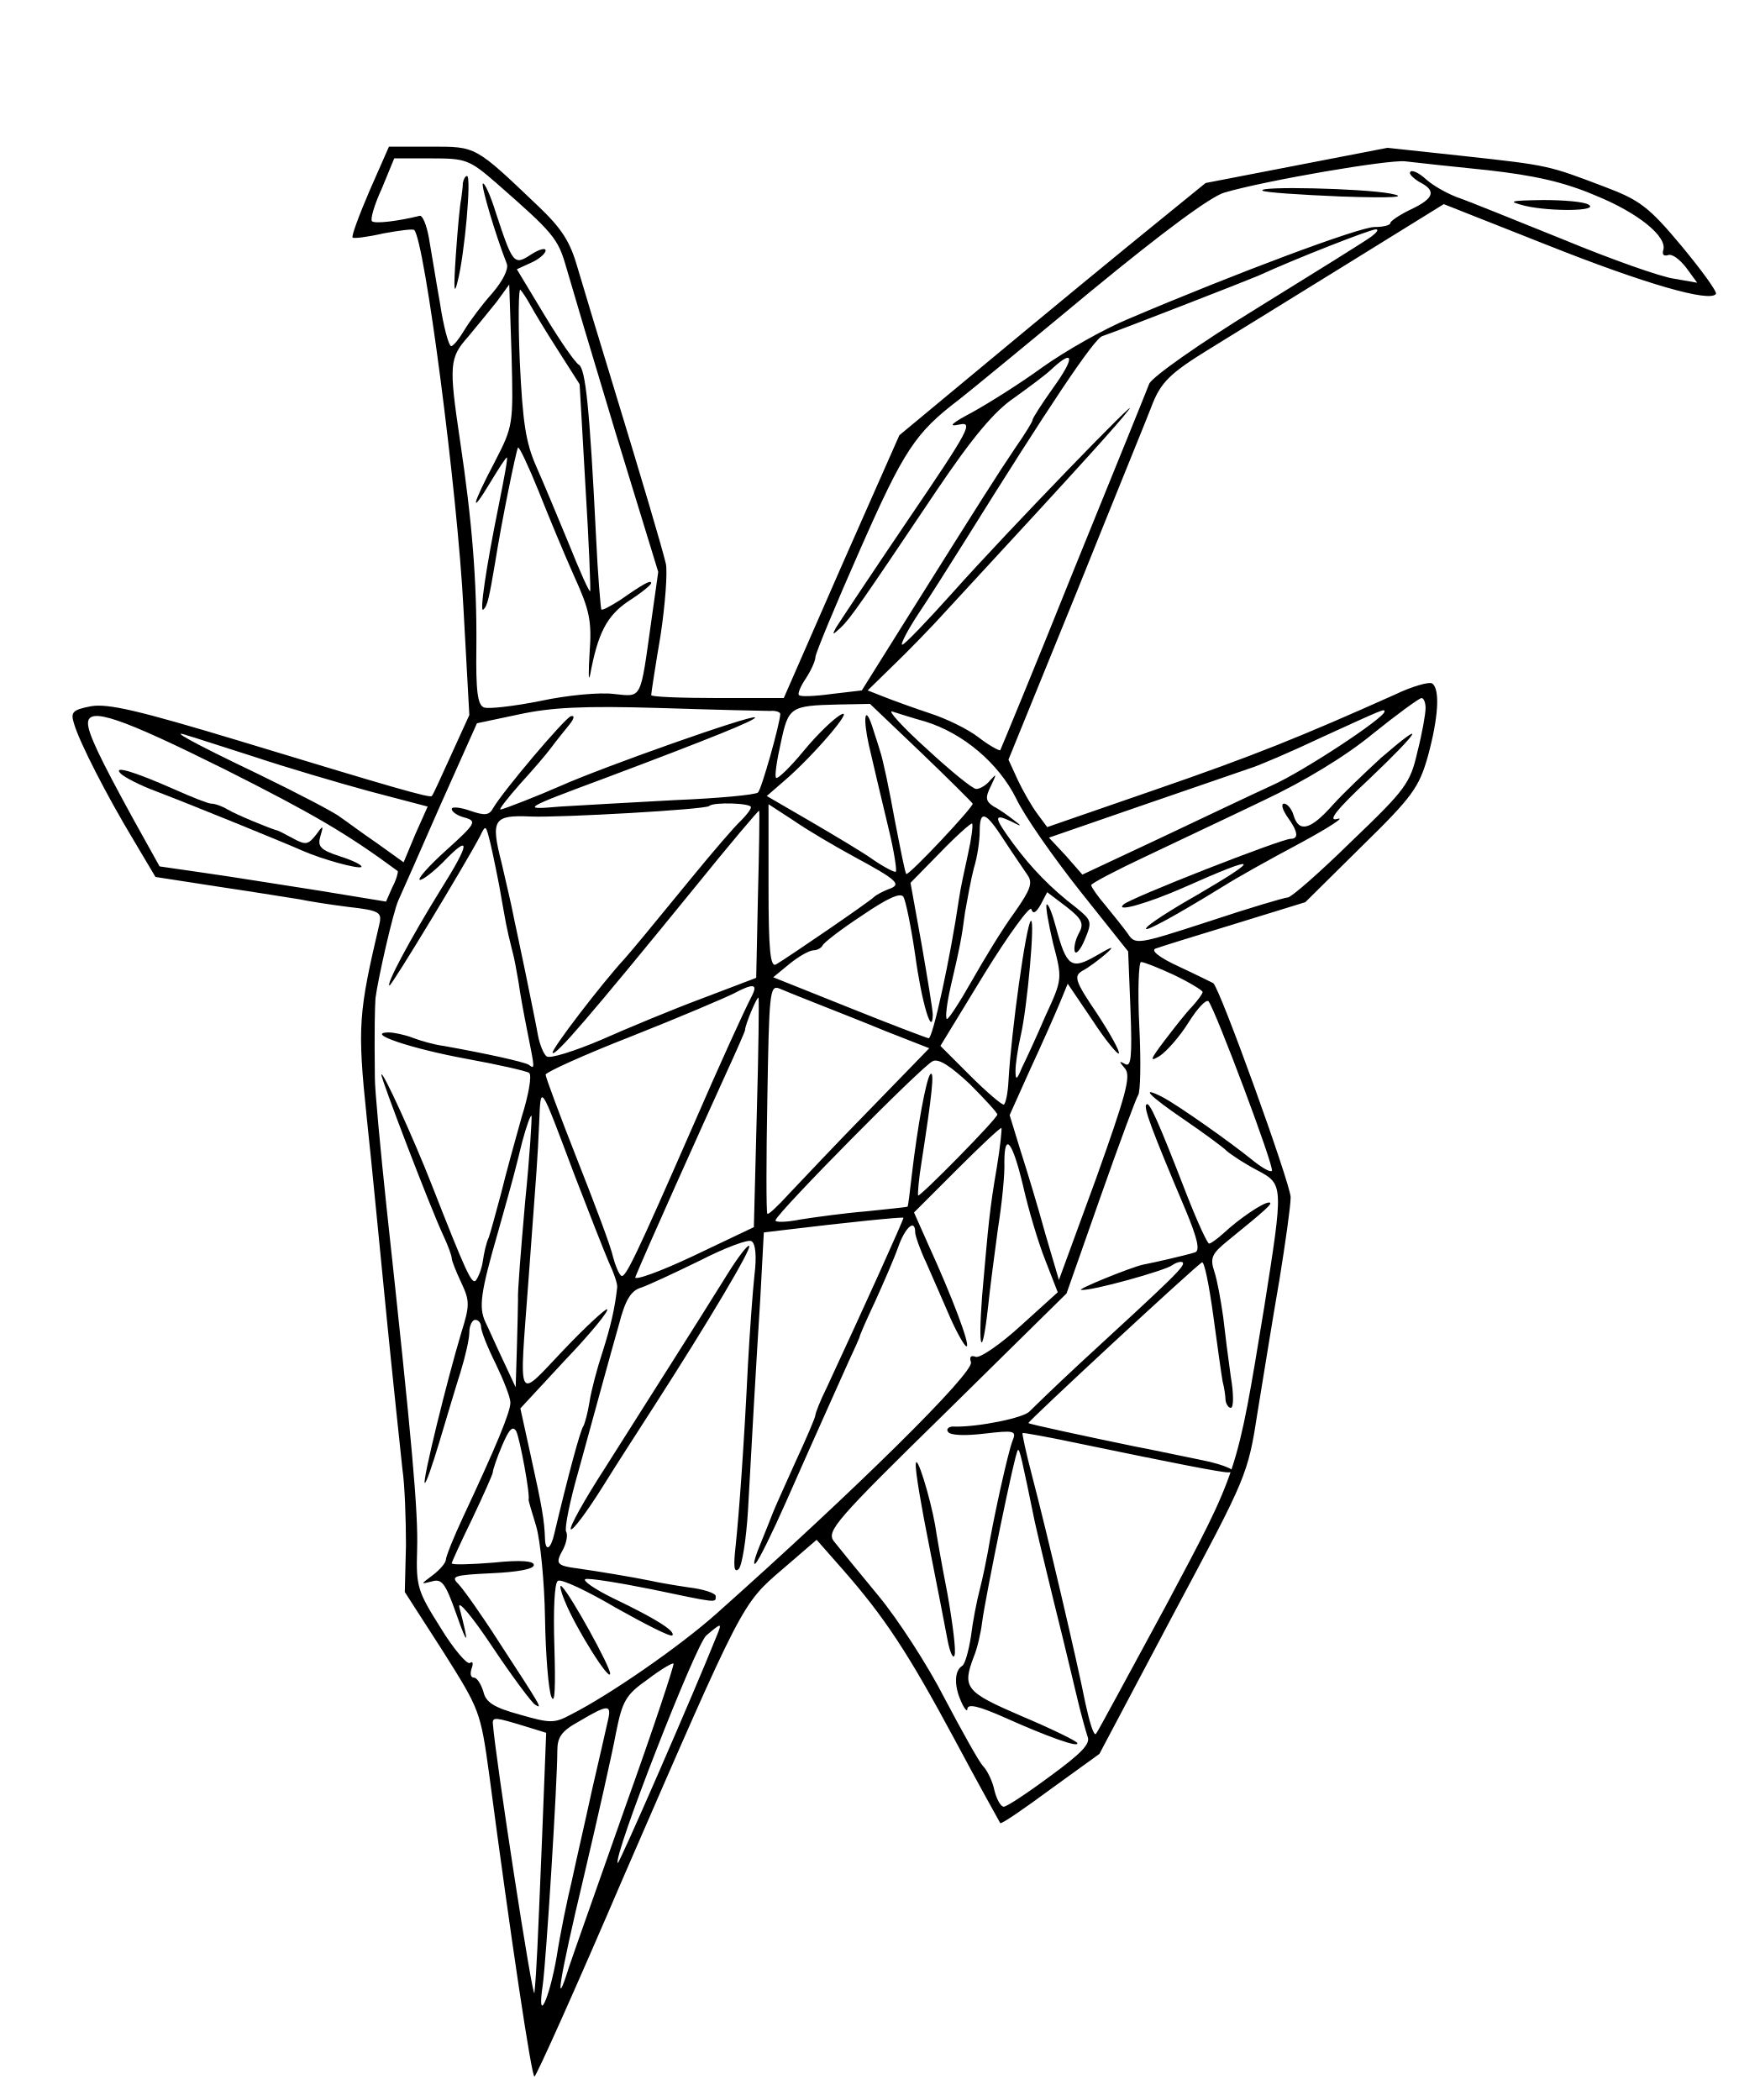
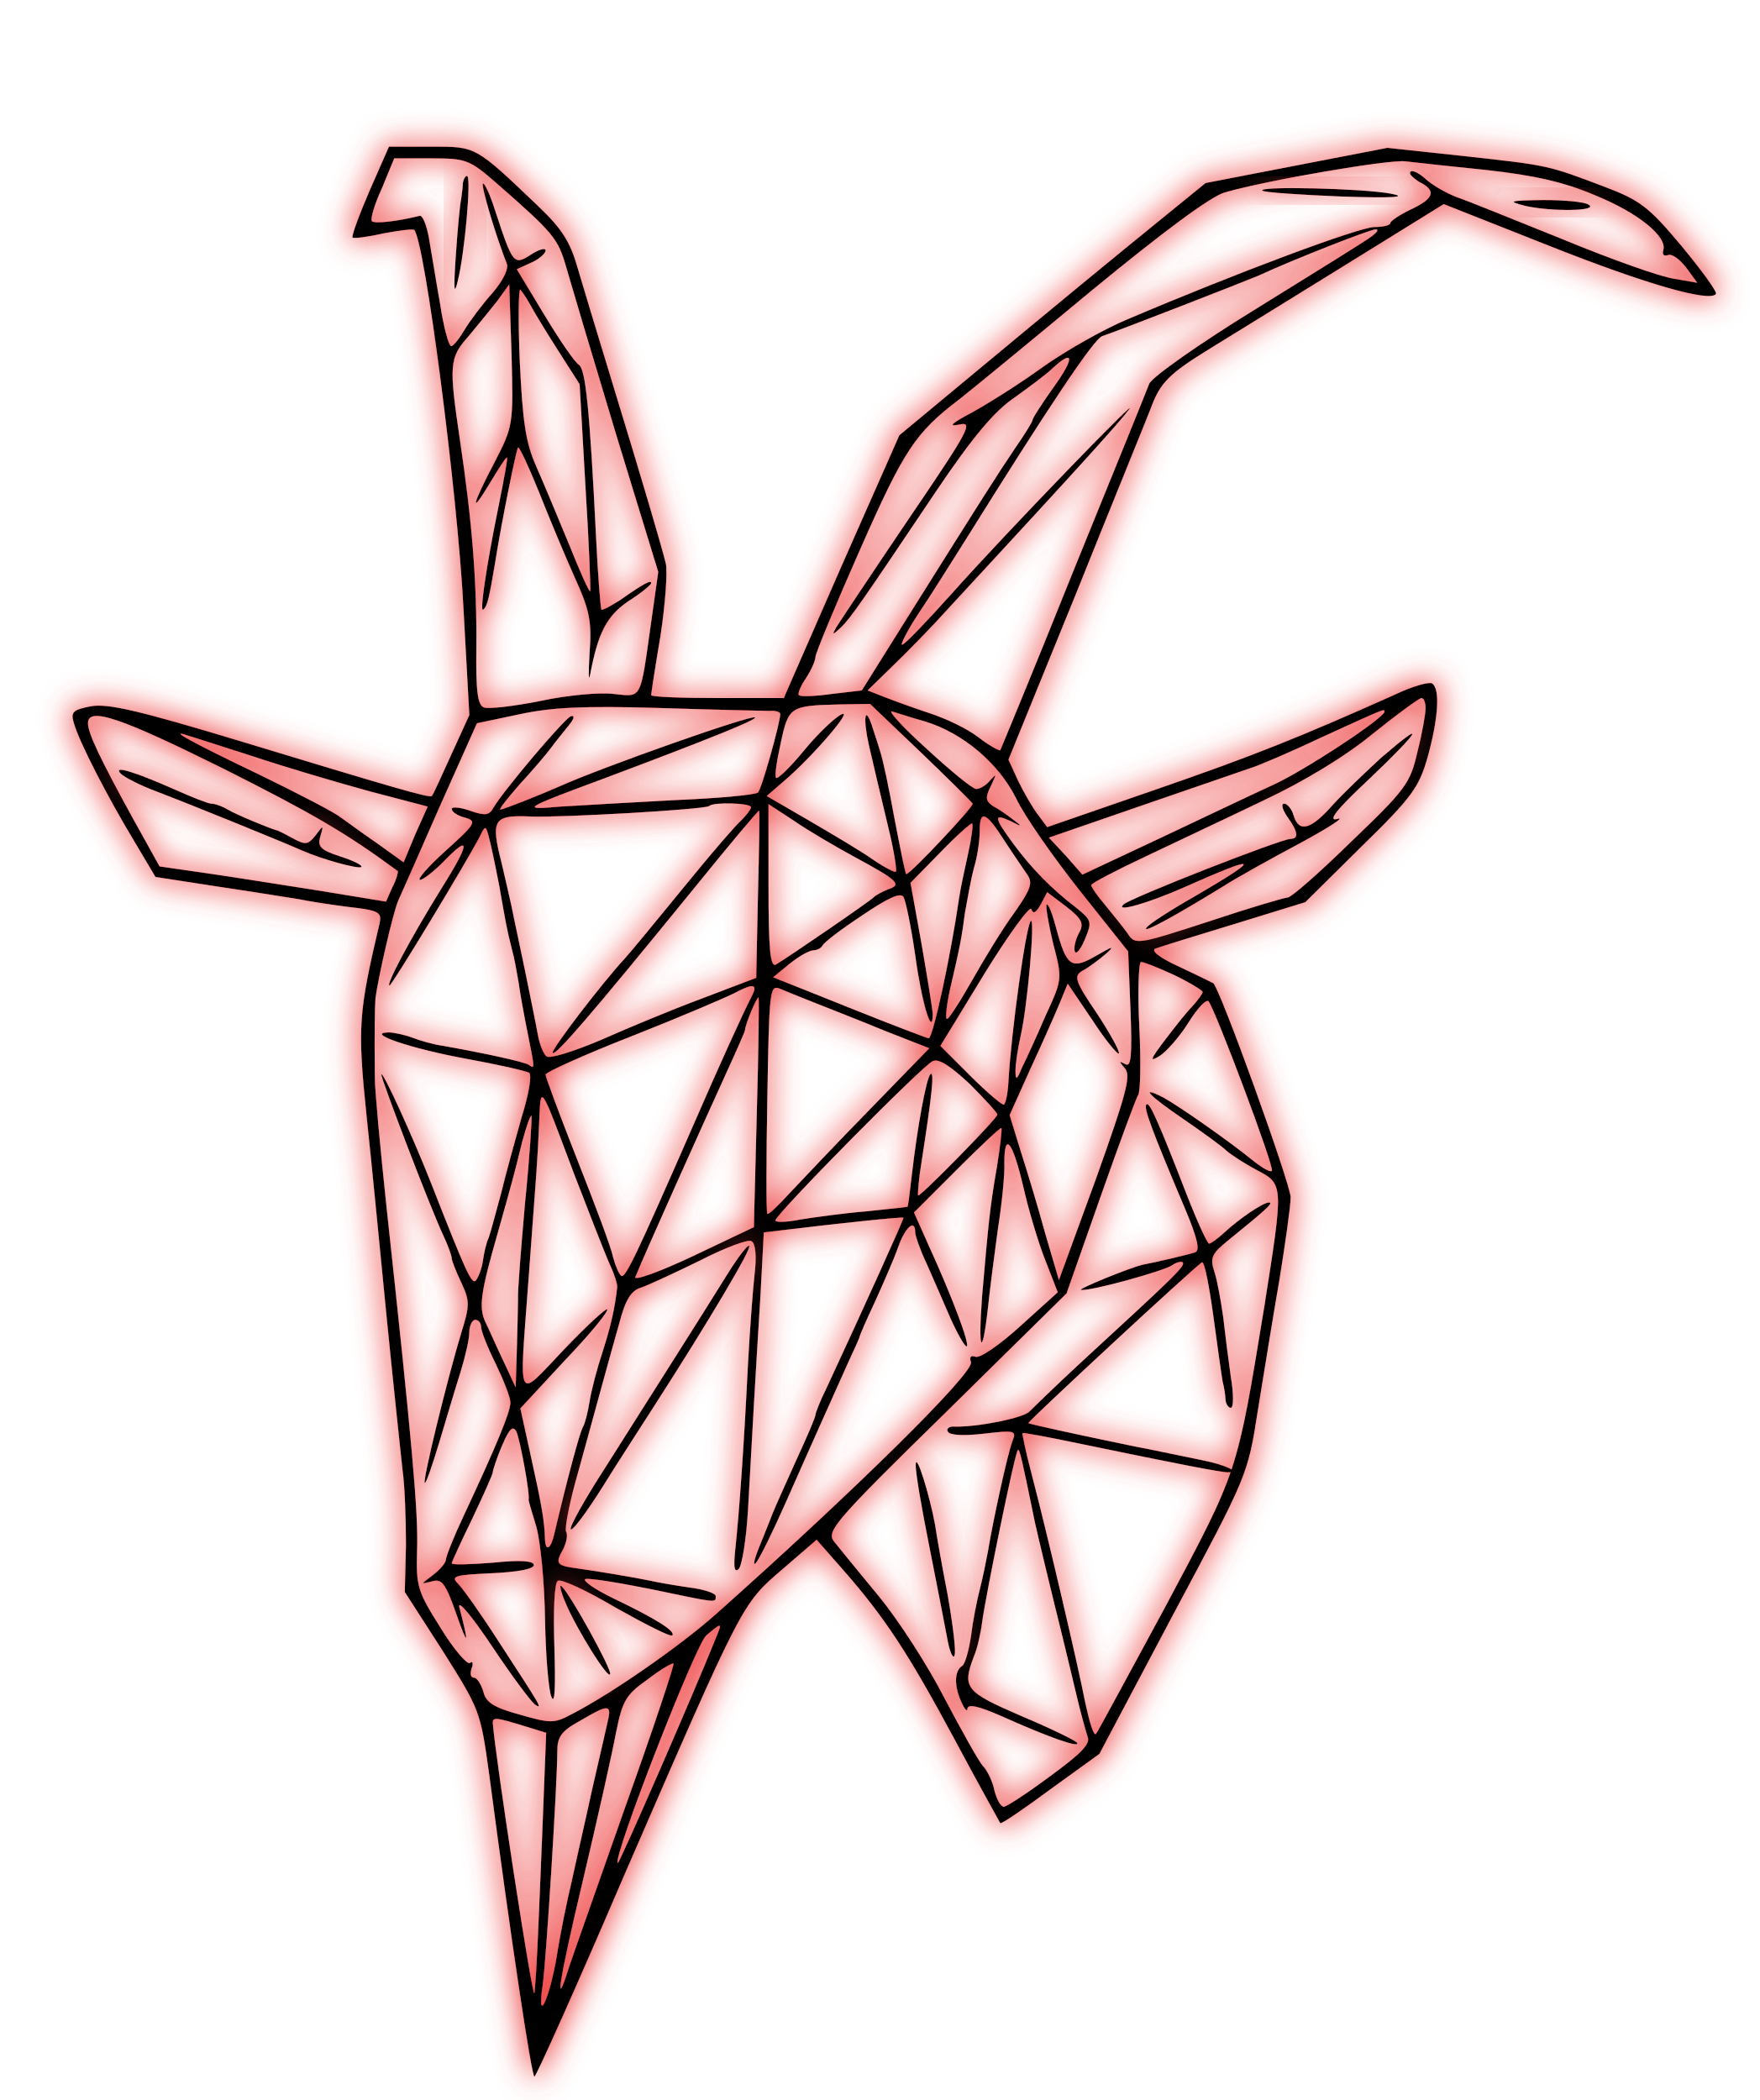
<svg xmlns="http://www.w3.org/2000/svg" version="1.0" width="300pt" height="358pt" viewBox="0 0 300 358" preserveAspectRatio="xMidYMid meet">
+   <defs>
+     <filter id="sofGlow" height="300%" width="300%" x="-75%" y="-75%">
+       <feMorphology operator="dilate" radius="4" in="SourceAlpha" result="thicken" />
+       <feGaussianBlur in="thicken" stdDeviation="25" result="blurred" />
+       <feFlood flood-color="rgb(239 68 68)" result="glowColor" />
+       <feComposite in="glowColor" in2="blurred" operator="in" result="softGlow_colored" />
+       <feMerge>
+         <feMergeNode in="softGlow_colored" />
+         <feMergeNode in="SourceGraphic" />
+       </feMerge>
+     </filter>
+   </defs>
  <g transform="translate(0,358) scale(0.1,-0.1)" fill="#000000" stroke="none">
-     <path d="M630 3255 c-18 -42 -31 -77 -29 -80 2 -2 26 1 52 7 27 5 50 8 53 6 18 -18 74 -449 84 -645 l10 -182 -31 -68 c-17 -37 -31 -69 -33 -70 -3 -4 -68 15 -328 94 -172 52 -224 64 -253 59 -31 -6 -35 -10 -29 -29 9 -32 57 -125 101 -198 l38 -64 110 -17 c61 -9 121 -19 135 -21 14 -3 51 -9 83 -13 53 -6 58 -9 54 -28 -36 -153 -38 -176 -22 -330 9 -83 24 -241 35 -351 11 -110 23 -222 26 -250 4 -27 6 -86 6 -129 l-2 -80 65 -101 c63 -100 64 -102 79 -211 37 -280 72 -514 77 -514 3 0 72 154 153 343 203 467 200 462 270 522 l58 50 44 -50 c72 -82 112 -143 191 -290 41 -77 77 -141 78 -143 2 -2 40 24 86 58 l83 60 126 238 c126 236 127 237 144 347 10 61 26 161 37 224 10 62 19 125 19 140 0 22 -121 358 -132 365 -2 1 -28 14 -58 28 -35 16 -49 28 -40 31 8 3 69 22 135 42 l120 37 96 95 c87 85 98 101 113 154 18 66 21 115 7 124 -5 3 -34 -5 -63 -19 -161 -72 -240 -104 -408 -162 l-185 -64 -17 23 c-9 12 -24 38 -33 57 l-16 35 116 285 c63 157 121 299 127 315 16 43 31 58 101 101 34 21 138 85 230 142 l168 104 177 -70 c166 -66 277 -98 287 -83 2 4 -25 41 -59 82 -56 67 -71 78 -132 101 -95 36 -93 36 -239 52 l-130 14 -155 -30 -155 -30 -75 -61 c-80 -65 -169 -138 -341 -281 l-106 -88 -99 -224 -98 -224 -113 0 c-62 0 -113 2 -113 5 0 3 7 49 16 102 8 53 12 108 9 122 -7 29 -37 131 -95 321 -21 69 -46 151 -55 182 -13 46 -27 68 -68 107 -108 103 -105 101 -183 101 l-71 0 -33 -75z m216 13 c97 -85 105 -94 119 -143 8 -28 46 -156 85 -285 l72 -235 -12 -85 c-19 -135 -15 -128 -64 -123 -23 3 -79 -2 -125 -12 -45 -9 -89 -14 -96 -11 -11 4 -14 28 -13 103 1 110 -7 213 -28 353 -19 128 -18 140 14 176 15 18 37 45 49 60 l21 29 4 -120 c3 -119 3 -121 -29 -183 -39 -74 -43 -94 -7 -34 14 23 26 42 28 42 2 0 -5 -37 -14 -82 -22 -108 -33 -185 -26 -177 7 6 10 21 20 80 11 70 36 192 39 196 2 2 18 -32 35 -74 17 -43 44 -108 61 -146 26 -57 30 -76 26 -130 -2 -34 -2 -51 1 -37 13 70 28 100 65 125 22 14 39 28 39 31 0 6 -13 -1 -53 -29 -16 -10 -30 -18 -32 -16 -1 2 -6 58 -9 124 -11 222 -18 285 -29 293 -7 4 -33 42 -59 85 l-47 78 24 11 c14 6 25 16 25 21 0 5 -11 2 -25 -7 -29 -19 -31 -16 -60 72 -9 29 -19 51 -22 49 -3 -4 21 -86 41 -137 3 -9 -7 -29 -25 -50 -17 -19 -38 -47 -47 -62 -9 -15 -19 -28 -23 -28 -4 0 -13 33 -19 73 -7 39 -15 90 -19 112 -4 22 -11 39 -16 37 -36 -9 -77 -14 -81 -9 -3 3 4 28 17 56 l21 51 63 0 c59 0 65 -2 111 -42z m1689 22 c80 -9 130 -20 184 -43 74 -30 124 -71 116 -94 -2 -7 1 -10 8 -8 7 3 20 -7 31 -21 l19 -26 -40 7 c-22 3 -107 33 -189 67 -82 33 -163 66 -181 72 -18 7 -41 20 -53 31 -11 10 -23 16 -26 12 -3 -3 4 -10 15 -17 30 -15 26 -28 -14 -47 -19 -9 -35 -20 -35 -23 0 -4 -12 -7 -27 -7 -26 0 -237 -79 -418 -156 -44 -18 -110 -56 -148 -83 -37 -27 -91 -61 -120 -77 -34 -18 -42 -25 -23 -21 26 6 20 -6 -86 -162 -63 -93 -118 -176 -123 -184 -7 -13 -6 -13 8 0 17 16 36 44 163 233 62 92 99 136 133 159 25 18 55 40 65 50 37 34 38 18 2 -32 -20 -28 -36 -53 -36 -56 0 -3 -13 -24 -29 -47 -31 -46 -57 -87 -180 -283 l-82 -131 -51 -6 c-29 -4 -54 -5 -56 -2 -3 2 3 16 12 29 9 14 16 30 16 36 0 6 34 88 76 183 75 170 94 199 169 256 18 14 119 97 225 185 124 102 205 162 228 168 73 21 278 56 307 53 17 -2 80 -9 140 -15z m-197 -113 c-9 -7 -96 -61 -193 -121 -101 -62 -180 -118 -186 -130 -4 -11 -63 -156 -130 -321 -66 -165 -123 -302 -124 -304 -2 -1 -19 8 -37 22 -18 14 -55 32 -83 41 -27 9 -63 22 -78 28 l-28 11 43 42 c24 23 66 66 93 96 244 264 291 317 308 339 32 40 -210 -210 -298 -309 -44 -49 -83 -90 -87 -90 -4 -1 8 23 27 52 19 28 54 84 78 122 144 231 222 348 236 352 27 9 245 94 266 103 63 29 191 79 200 79 6 0 2 -5 -7 -12z m-1434 -117 c6 -11 27 -46 47 -77 l37 -58 10 -175 c6 -96 9 -176 8 -178 -2 -1 -18 35 -36 80 -19 46 -44 106 -56 133 -18 41 -23 75 -28 179 -3 71 -2 126 1 122 3 -3 11 -15 17 -26z m1526 -687 c0 -10 -6 -44 -14 -75 -12 -53 -20 -64 -112 -152 -54 -53 -103 -96 -109 -96 -5 0 -66 -18 -135 -41 -123 -40 -125 -40 -138 -20 -8 11 -25 32 -38 48 -13 15 -24 31 -24 34 0 3 42 25 93 49 50 24 142 67 202 96 68 32 139 75 185 113 41 33 78 60 83 61 4 0 7 -8 7 -17z m-1117 -5 c9 1 17 -2 17 -5 0 -15 -32 -129 -38 -134 -4 -4 -68 -10 -142 -13 -74 -4 -162 -9 -195 -11 -68 -6 -65 -4 75 48 181 68 260 100 257 104 -6 5 -258 -84 -332 -117 -34 -15 -97 -40 -102 -40 -3 0 12 19 33 43 22 24 46 52 54 63 8 11 22 28 30 38 9 11 10 17 3 15 -11 -4 -115 -127 -132 -156 -7 -13 -14 -14 -40 -5 -17 6 -31 7 -31 3 0 -5 10 -12 23 -15 20 -6 18 -10 -33 -56 -30 -27 -50 -50 -44 -50 5 0 23 14 39 30 48 50 47 34 -4 -47 -52 -84 -94 -163 -87 -163 4 0 128 205 154 254 9 19 10 19 15 0 3 -10 11 -48 18 -84 12 -68 12 -70 22 -110 4 -14 8 -38 11 -55 2 -16 9 -54 15 -84 13 -65 13 -64 2 -56 -9 5 -72 19 -145 32 -16 2 -40 9 -53 14 -13 5 -32 9 -41 9 -41 -1 40 -28 133 -45 55 -10 103 -21 107 -24 5 -4 -1 -38 -13 -76 -11 -39 -27 -97 -35 -130 -9 -33 -18 -67 -21 -75 -4 -8 -8 -26 -10 -40 -2 -14 -8 -28 -12 -33 -7 -7 -17 15 -75 163 -30 77 -85 198 -86 188 0 -8 83 -226 106 -275 8 -17 14 -34 14 -38 0 -4 7 -22 16 -41 15 -32 15 -39 0 -87 -24 -80 -66 -251 -62 -255 2 -2 13 30 25 70 12 40 28 94 36 119 8 26 15 56 15 68 0 11 5 21 10 21 6 0 10 -6 10 -12 0 -7 11 -35 25 -63 13 -27 25 -57 25 -66 0 -16 -23 -72 -81 -196 -16 -34 -29 -67 -29 -72 0 -5 -10 -17 -22 -26 -21 -16 -22 -16 -2 -11 17 5 23 -2 42 -56 20 -57 22 -53 5 12 -3 14 22 -16 56 -67 34 -51 67 -95 73 -99 14 -9 10 -3 -61 106 -30 47 -62 92 -70 100 -13 13 -7 15 57 18 44 2 72 7 72 14 0 7 -22 9 -70 4 -38 -3 -70 -4 -70 -1 0 2 16 37 35 76 19 40 35 76 35 79 0 4 7 25 16 46 12 28 18 34 24 24 6 -12 24 -108 21 -117 0 -2 6 -22 13 -45 7 -24 14 -94 15 -156 1 -63 6 -124 11 -135 6 -14 7 18 5 85 -2 63 0 110 6 113 5 4 50 -17 99 -46 50 -28 93 -50 96 -47 6 7 -27 28 -100 63 -33 16 -54 31 -48 33 6 2 56 -6 111 -17 115 -24 111 -24 111 -12 0 5 -21 12 -47 15 -27 4 -55 9 -63 11 -29 6 -95 17 -124 21 -38 5 -40 8 -26 33 6 12 8 25 5 30 -3 5 6 51 21 103 35 127 50 183 69 250 11 43 21 58 38 63 12 4 57 25 100 46 43 22 83 37 88 33 7 -4 9 -26 5 -58 -3 -28 -8 -96 -11 -151 -7 -143 -15 -252 -21 -310 -4 -35 -3 -47 5 -40 6 6 13 51 16 100 7 129 13 234 21 362 l6 112 42 5 c90 11 196 22 196 20 0 -4 -66 -150 -131 -290 -11 -22 -19 -43 -19 -46 0 -4 -15 -39 -34 -80 -18 -40 -36 -80 -39 -88 -3 -8 -13 -33 -22 -55 -9 -22 -12 -35 -7 -30 6 6 29 53 52 105 45 102 82 184 107 240 9 19 17 37 18 40 0 3 12 30 27 62 14 31 32 72 39 92 12 34 29 49 29 25 0 -5 8 -29 19 -52 10 -23 29 -66 41 -94 13 -29 26 -51 28 -48 5 4 -24 82 -66 174 l-24 54 73 73 c40 40 74 72 76 71 1 -2 -2 -32 -8 -68 -12 -70 -14 -93 -25 -219 -7 -93 0 -108 10 -20 3 30 11 91 17 135 7 44 12 95 11 113 0 54 14 36 32 -40 9 -40 26 -97 38 -127 l21 -54 -63 -57 c-35 -32 -70 -56 -77 -53 -8 3 -11 0 -8 -9 7 -17 -198 -219 -435 -430 -62 -55 -180 -137 -247 -171 -28 -15 -35 -15 -87 0 -44 12 -58 21 -62 39 -4 13 -11 24 -16 24 -6 0 -7 7 -4 16 3 8 2 13 -3 9 -5 -3 -28 24 -50 60 -39 62 -42 70 -40 133 2 64 -8 178 -52 583 -11 103 -20 202 -20 220 -1 86 0 120 1 137 4 32 30 147 39 167 5 11 37 83 71 161 l63 141 71 15 c55 12 110 15 241 11 94 -3 178 -5 188 -5z m256 -70 c47 -45 87 -85 89 -88 2 -5 -106 -120 -113 -120 -2 0 -10 42 -20 93 -9 50 -20 103 -25 117 -4 14 -11 34 -14 44 -12 35 -15 11 -5 -34 6 -25 12 -52 14 -60 2 -8 11 -46 20 -84 9 -37 14 -70 12 -72 -1 -2 -19 7 -38 20 -18 13 -67 42 -108 66 l-74 43 30 26 c49 42 120 125 97 113 -12 -6 -41 -34 -64 -62 -23 -28 -45 -49 -47 -46 -3 2 1 29 8 60 13 61 16 63 98 65 l54 1 86 -82z m8 52 c65 -20 125 -71 155 -131 14 -30 64 -101 109 -158 l82 -103 4 -100 c3 -79 1 -98 -9 -92 -11 6 -11 5 0 -8 10 -13 1 -45 -50 -188 l-63 -172 -23 78 c-12 44 -31 107 -42 141 l-19 62 35 78 c20 43 42 93 50 112 l14 34 42 -62 c22 -34 43 -59 45 -57 3 2 -14 33 -37 68 -38 56 -40 64 -25 73 10 5 27 18 39 28 17 15 14 15 -15 -2 -43 -25 -51 -19 -69 48 -6 23 -13 41 -16 39 -2 -3 3 -32 11 -66 16 -61 16 -61 -13 -124 -15 -35 -33 -74 -40 -88 -9 -22 -11 -22 -11 -5 0 11 4 38 9 60 11 47 25 202 17 195 -8 -8 -33 -186 -38 -273 -1 -21 -5 -39 -8 -40 -3 -1 -29 21 -57 49 l-51 51 75 123 c42 68 78 117 80 110 3 -9 8 -6 16 8 l11 21 33 -25 c27 -21 30 -29 21 -45 -6 -11 -9 -25 -7 -31 2 -6 10 3 17 20 13 31 12 33 -15 55 -42 32 -76 67 -107 109 -33 45 -34 52 -4 38 19 -10 20 -9 5 2 -9 7 -24 18 -34 23 -14 9 -15 15 -5 35 10 21 10 22 -1 10 -7 -9 -18 -15 -24 -15 -6 0 -44 31 -85 69 -41 37 -67 66 -58 63 10 -3 34 -11 56 -17z m783 17 c0 -11 -140 -103 -192 -126 -35 -16 -121 -57 -193 -91 l-130 -61 -28 32 -29 31 159 55 c87 30 169 58 183 63 14 4 70 28 125 54 105 48 105 48 105 43z m-1978 -98 c149 -75 208 -109 296 -174 1 -1 -2 -14 -9 -27 l-11 -25 -116 19 c-65 10 -151 24 -194 30 l-76 11 -45 81 c-57 104 -77 146 -77 163 0 29 57 9 232 -78z m51 21 c54 -18 142 -44 197 -59 l99 -26 -21 -47 -20 -48 -46 33 c-25 17 -53 38 -62 44 -8 7 -71 40 -139 73 -115 55 -156 78 -121 66 8 -2 59 -19 113 -36z m847 -86 c0 -4 -8 -14 -17 -23 -10 -9 -47 -52 -83 -96 -72 -88 -100 -122 -115 -139 -38 -41 -127 -157 -123 -161 5 -5 59 57 243 283 59 73 108 131 109 130 1 -2 0 -66 -2 -144 l-3 -141 -92 -35 c-51 -19 -128 -51 -173 -71 -45 -19 -86 -32 -92 -28 -5 3 -12 20 -15 36 -3 17 -13 66 -22 110 -9 44 -19 89 -21 100 -2 11 -11 49 -19 84 -19 74 -14 82 50 79 51 -2 299 12 304 18 7 7 71 5 71 -2z m175 -84 c76 -41 83 -48 59 -56 -10 -4 -21 -10 -24 -13 -5 -6 -145 -102 -167 -115 -10 -6 -13 24 -13 133 l0 140 43 -28 c23 -16 69 -43 102 -61z m257 27 c15 -23 33 -49 39 -58 10 -14 6 -25 -22 -65 -20 -27 -52 -80 -73 -117 -21 -37 -40 -66 -42 -64 -3 2 0 26 6 53 16 69 19 83 25 129 4 22 10 56 15 75 6 19 10 47 10 63 0 37 10 34 42 -16z m-62 -23 c-6 -27 -13 -60 -15 -74 -15 -103 -45 -240 -52 -240 -2 0 -63 23 -135 52 l-130 52 28 23 c16 13 34 23 41 23 6 0 13 4 15 8 2 5 32 28 67 51 44 30 66 40 71 32 4 -7 13 -51 20 -99 11 -81 29 -141 30 -102 0 8 -9 62 -19 120 l-19 105 51 52 c28 29 53 51 54 49 2 -2 -1 -25 -7 -52z m351 -206 c27 -13 48 -26 49 -29 0 -3 -8 -14 -18 -25 -10 -10 -31 -37 -47 -58 -25 -33 -26 -37 -8 -26 12 8 34 33 49 57 15 24 30 40 34 36 12 -15 113 -284 108 -289 -3 -3 -18 6 -34 19 -37 30 -122 90 -151 106 -43 22 -23 2 36 -38 32 -22 65 -46 72 -53 8 -7 31 -22 52 -33 45 -24 45 -24 12 -233 -47 -286 -44 -277 -168 -510 -63 -116 -116 -215 -119 -218 -4 -3 -11 21 -18 53 -14 71 -66 293 -91 388 -10 38 -17 71 -16 72 1 1 45 -7 97 -18 164 -34 241 -49 253 -49 23 0 -4 13 -45 21 -24 5 -54 11 -68 14 -14 3 -34 7 -45 9 -87 18 -180 38 -182 40 -2 2 287 270 296 274 4 1 12 -39 19 -90 7 -51 14 -102 16 -113 3 -11 5 -26 5 -32 1 -7 5 -13 9 -13 5 0 5 24 0 53 -4 28 -10 75 -13 102 -4 28 -10 62 -15 77 -8 24 -4 31 23 53 64 52 79 65 70 65 -10 0 -50 -27 -77 -52 -11 -10 -22 -18 -25 -18 -3 0 -20 37 -38 83 -50 129 -64 160 -69 154 -5 -5 9 -43 67 -180 20 -48 25 -69 16 -72 -16 -5 -68 -17 -89 -21 -22 -5 -115 -43 -105 -43 18 -2 143 33 155 42 7 5 15 7 18 5 5 -6 -14 -24 -176 -173 -41 -38 -79 -75 -85 -81 -9 -11 -88 -27 -128 -26 -9 1 -15 -4 -11 -9 4 -6 28 -7 62 -3 51 6 55 5 48 -12 -8 -20 -34 -139 -42 -189 -3 -16 -9 -46 -14 -65 -5 -19 -12 -55 -15 -80 -4 -25 -10 -47 -15 -50 -13 -8 -14 -33 -2 -60 6 -14 11 -19 11 -13 1 9 20 4 59 -13 78 -35 134 -55 128 -45 -3 4 -46 25 -96 46 -95 41 -100 48 -80 101 6 14 12 41 14 58 6 45 56 290 61 294 3 3 7 -16 29 -123 5 -23 30 -127 47 -195 6 -25 17 -70 24 -100 7 -30 16 -62 19 -71 5 -12 -12 -29 -64 -67 -39 -29 -74 -52 -79 -52 -5 0 -12 12 -16 28 -3 15 -12 34 -20 42 -7 8 -36 60 -65 115 -28 55 -79 134 -113 175 -34 41 -68 83 -76 93 -12 17 3 35 192 220 l205 202 58 165 c32 91 61 169 64 173 4 5 5 58 2 118 -3 60 -1 109 3 109 5 0 30 -10 56 -22z m-719 -35 c-14 -27 -55 -117 -101 -223 -98 -224 -115 -259 -122 -255 -4 3 -10 17 -14 32 -3 16 -31 90 -61 166 -30 76 -54 141 -54 145 0 4 66 34 148 66 81 32 158 65 172 72 34 18 42 17 32 -3z m108 -13 c25 -10 79 -31 120 -48 l74 -29 -101 -104 c-56 -57 -117 -122 -137 -143 -20 -22 -37 -38 -38 -35 -2 2 -2 91 0 197 3 178 4 193 20 187 9 -4 37 -15 62 -25z m-100 -188 l-5 -194 -103 -49 c-57 -27 -102 -43 -99 -36 17 42 115 260 156 350 17 37 31 69 31 71 0 9 21 59 23 55 1 -2 0 -91 -3 -197z m410 -2 c0 -7 -132 -141 -135 -138 -1 2 1 28 6 58 18 116 22 155 15 149 -7 -7 -22 -88 -32 -174 -3 -27 -6 -51 -7 -52 -1 -1 -33 -4 -70 -8 -37 -3 -88 -10 -113 -14 -25 -5 -44 -5 -42 -1 5 15 252 265 268 271 10 5 31 -9 63 -39 26 -26 47 -49 47 -52z m-720 -105 c23 -60 49 -126 57 -145 9 -19 16 -39 15 -45 -4 -36 -11 -66 -25 -110 -9 -27 -19 -65 -22 -84 -3 -19 -8 -38 -11 -43 -5 -7 -26 -85 -49 -182 -6 -27 -15 -32 -16 -10 -1 32 -5 55 -24 141 l-18 82 76 82 c43 45 75 84 72 87 -2 2 -36 -29 -74 -69 -82 -86 -76 -97 -60 121 15 203 15 198 18 265 3 68 0 72 61 -90z m-85 -45 c-7 -80 -13 -154 -12 -165 0 -11 -1 -49 -2 -85 l-2 -65 -21 45 c-12 25 -25 55 -31 67 -11 25 -8 49 22 153 27 96 27 96 41 153 7 26 14 46 16 45 1 -2 -3 -69 -11 -148z m327 -738 c-40 -100 -167 -391 -169 -388 -9 9 133 373 151 388 26 22 27 22 18 0z m-155 -289 c-46 -131 -90 -255 -97 -276 -26 -83 -17 -23 25 153 24 102 49 213 55 246 11 55 17 65 54 91 22 17 43 29 44 27 2 -1 -34 -110 -81 -241z m-31 143 c-3 -14 -15 -66 -27 -118 -11 -51 -27 -120 -34 -153 -8 -33 -20 -91 -26 -130 -13 -75 -34 -118 -24 -50 6 41 25 347 25 400 0 24 7 34 38 51 49 29 55 29 48 0z m-144 -8 l39 -12 -7 -179 c-8 -192 -9 -222 -13 -264 -2 -20 -67 403 -71 460 0 10 6 9 52 -5z" />
-     <path d="M789 3268 c0 -7 -2 -20 -3 -28 -2 -8 -6 -51 -9 -95 -4 -58 -3 -70 3 -45 12 46 24 180 16 180 -3 0 -6 -6 -7 -12z" />
-     <path d="M2152 3255 c3 -3 63 -7 134 -10 90 -3 116 -1 84 5 -49 9 -227 13 -218 5z" />
-     <path d="M2600 3229 c44 -10 126 -9 108 2 -7 5 -42 8 -78 8 -58 -1 -61 -2 -30 -10z" />
-     <path d="M2354 2288 c-26 -24 -64 -60 -82 -80 -38 -43 -58 -48 -67 -18 -3 11 -11 20 -16 20 -6 0 -3 -10 5 -22 19 -26 20 -38 6 -38 -16 0 -274 -101 -285 -112 -15 -14 42 2 105 30 126 56 133 52 20 -14 -44 -25 -83 -50 -86 -56 -7 -10 50 21 131 71 22 14 81 47 130 73 50 27 79 46 65 42 -18 -5 -3 15 55 69 86 82 99 104 19 35z" />
-     <path d="M1240 1408 c-61 -98 -111 -176 -209 -331 -35 -54 -61 -101 -58 -104 3 -3 27 29 54 72 26 42 67 105 90 141 90 140 165 266 160 270 -2 3 -19 -19 -37 -48z" />
-     <path d="M963 850 c18 -45 77 -139 77 -123 0 12 -66 132 -82 148 -5 6 -3 -6 5 -25z" />
-     <path d="M206 2261 c6 -6 33 -20 60 -30 58 -22 220 -88 249 -101 34 -15 96 -32 101 -28 2 3 -14 11 -36 18 -34 11 -39 17 -34 34 6 20 5 20 -8 2 -13 -16 -17 -17 -39 -5 -13 7 -26 14 -29 14 -13 4 -67 26 -82 35 -10 6 -22 10 -28 10 -5 0 -33 11 -62 24 -70 31 -107 42 -92 27z" />
-     <path d="M1561 1084 c-1 -12 10 -75 23 -140 13 -66 27 -137 31 -159 4 -22 10 -34 12 -27 3 7 -3 54 -12 105 -10 51 -19 103 -21 117 -9 50 -32 124 -33 104z" />
+     <path d="M630 3255 c-18 -42 -31 -77 -29 -80 2 -2 26 1 52 7 27 5 50 8 53 6 18 -18 74 -449 84 -645 l10 -182 -31 -68 c-17 -37 -31 -69 -33 -70 -3 -4 -68 15 -328 94 -172 52 -224 64 -253 59 -31 -6 -35 -10 -29 -29 9 -32 57 -125 101 -198 l38 -64 110 -17 c61 -9 121 -19 135 -21 14 -3 51 -9 83 -13 53 -6 58 -9 54 -28 -36 -153 -38 -176 -22 -330 9 -83 24 -241 35 -351 11 -110 23 -222 26 -250 4 -27 6 -86 6 -129 l-2 -80 65 -101 c63 -100 64 -102 79 -211 37 -280 72 -514 77 -514 3 0 72 154 153 343 203 467 200 462 270 522 l58 50 44 -50 c72 -82 112 -143 191 -290 41 -77 77 -141 78 -143 2 -2 40 24 86 58 l83 60 126 238 c126 236 127 237 144 347 10 61 26 161 37 224 10 62 19 125 19 140 0 22 -121 358 -132 365 -2 1 -28 14 -58 28 -35 16 -49 28 -40 31 8 3 69 22 135 42 l120 37 96 95 c87 85 98 101 113 154 18 66 21 115 7 124 -5 3 -34 -5 -63 -19 -161 -72 -240 -104 -408 -162 l-185 -64 -17 23 c-9 12 -24 38 -33 57 l-16 35 116 285 c63 157 121 299 127 315 16 43 31 58 101 101 34 21 138 85 230 142 l168 104 177 -70 c166 -66 277 -98 287 -83 2 4 -25 41 -59 82 -56 67 -71 78 -132 101 -95 36 -93 36 -239 52 l-130 14 -155 -30 -155 -30 -75 -61 c-80 -65 -169 -138 -341 -281 l-106 -88 -99 -224 -98 -224 -113 0 c-62 0 -113 2 -113 5 0 3 7 49 16 102 8 53 12 108 9 122 -7 29 -37 131 -95 321 -21 69 -46 151 -55 182 -13 46 -27 68 -68 107 -108 103 -105 101 -183 101 l-71 0 -33 -75z m216 13 c97 -85 105 -94 119 -143 8 -28 46 -156 85 -285 l72 -235 -12 -85 c-19 -135 -15 -128 -64 -123 -23 3 -79 -2 -125 -12 -45 -9 -89 -14 -96 -11 -11 4 -14 28 -13 103 1 110 -7 213 -28 353 -19 128 -18 140 14 176 15 18 37 45 49 60 l21 29 4 -120 c3 -119 3 -121 -29 -183 -39 -74 -43 -94 -7 -34 14 23 26 42 28 42 2 0 -5 -37 -14 -82 -22 -108 -33 -185 -26 -177 7 6 10 21 20 80 11 70 36 192 39 196 2 2 18 -32 35 -74 17 -43 44 -108 61 -146 26 -57 30 -76 26 -130 -2 -34 -2 -51 1 -37 13 70 28 100 65 125 22 14 39 28 39 31 0 6 -13 -1 -53 -29 -16 -10 -30 -18 -32 -16 -1 2 -6 58 -9 124 -11 222 -18 285 -29 293 -7 4 -33 42 -59 85 l-47 78 24 11 c14 6 25 16 25 21 0 5 -11 2 -25 -7 -29 -19 -31 -16 -60 72 -9 29 -19 51 -22 49 -3 -4 21 -86 41 -137 3 -9 -7 -29 -25 -50 -17 -19 -38 -47 -47 -62 -9 -15 -19 -28 -23 -28 -4 0 -13 33 -19 73 -7 39 -15 90 -19 112 -4 22 -11 39 -16 37 -36 -9 -77 -14 -81 -9 -3 3 4 28 17 56 l21 51 63 0 c59 0 65 -2 111 -42z m1689 22 c80 -9 130 -20 184 -43 74 -30 124 -71 116 -94 -2 -7 1 -10 8 -8 7 3 20 -7 31 -21 l19 -26 -40 7 c-22 3 -107 33 -189 67 -82 33 -163 66 -181 72 -18 7 -41 20 -53 31 -11 10 -23 16 -26 12 -3 -3 4 -10 15 -17 30 -15 26 -28 -14 -47 -19 -9 -35 -20 -35 -23 0 -4 -12 -7 -27 -7 -26 0 -237 -79 -418 -156 -44 -18 -110 -56 -148 -83 -37 -27 -91 -61 -120 -77 -34 -18 -42 -25 -23 -21 26 6 20 -6 -86 -162 -63 -93 -118 -176 -123 -184 -7 -13 -6 -13 8 0 17 16 36 44 163 233 62 92 99 136 133 159 25 18 55 40 65 50 37 34 38 18 2 -32 -20 -28 -36 -53 -36 -56 0 -3 -13 -24 -29 -47 -31 -46 -57 -87 -180 -283 l-82 -131 -51 -6 c-29 -4 -54 -5 -56 -2 -3 2 3 16 12 29 9 14 16 30 16 36 0 6 34 88 76 183 75 170 94 199 169 256 18 14 119 97 225 185 124 102 205 162 228 168 73 21 278 56 307 53 17 -2 80 -9 140 -15z m-197 -113 c-9 -7 -96 -61 -193 -121 -101 -62 -180 -118 -186 -130 -4 -11 -63 -156 -130 -321 -66 -165 -123 -302 -124 -304 -2 -1 -19 8 -37 22 -18 14 -55 32 -83 41 -27 9 -63 22 -78 28 l-28 11 43 42 c24 23 66 66 93 96 244 264 291 317 308 339 32 40 -210 -210 -298 -309 -44 -49 -83 -90 -87 -90 -4 -1 8 23 27 52 19 28 54 84 78 122 144 231 222 348 236 352 27 9 245 94 266 103 63 29 191 79 200 79 6 0 2 -5 -7 -12z m-1434 -117 c6 -11 27 -46 47 -77 l37 -58 10 -175 c6 -96 9 -176 8 -178 -2 -1 -18 35 -36 80 -19 46 -44 106 -56 133 -18 41 -23 75 -28 179 -3 71 -2 126 1 122 3 -3 11 -15 17 -26z m1526 -687 c0 -10 -6 -44 -14 -75 -12 -53 -20 -64 -112 -152 -54 -53 -103 -96 -109 -96 -5 0 -66 -18 -135 -41 -123 -40 -125 -40 -138 -20 -8 11 -25 32 -38 48 -13 15 -24 31 -24 34 0 3 42 25 93 49 50 24 142 67 202 96 68 32 139 75 185 113 41 33 78 60 83 61 4 0 7 -8 7 -17z m-1117 -5 c9 1 17 -2 17 -5 0 -15 -32 -129 -38 -134 -4 -4 -68 -10 -142 -13 -74 -4 -162 -9 -195 -11 -68 -6 -65 -4 75 48 181 68 260 100 257 104 -6 5 -258 -84 -332 -117 -34 -15 -97 -40 -102 -40 -3 0 12 19 33 43 22 24 46 52 54 63 8 11 22 28 30 38 9 11 10 17 3 15 -11 -4 -115 -127 -132 -156 -7 -13 -14 -14 -40 -5 -17 6 -31 7 -31 3 0 -5 10 -12 23 -15 20 -6 18 -10 -33 -56 -30 -27 -50 -50 -44 -50 5 0 23 14 39 30 48 50 47 34 -4 -47 -52 -84 -94 -163 -87 -163 4 0 128 205 154 254 9 19 10 19 15 0 3 -10 11 -48 18 -84 12 -68 12 -70 22 -110 4 -14 8 -38 11 -55 2 -16 9 -54 15 -84 13 -65 13 -64 2 -56 -9 5 -72 19 -145 32 -16 2 -40 9 -53 14 -13 5 -32 9 -41 9 -41 -1 40 -28 133 -45 55 -10 103 -21 107 -24 5 -4 -1 -38 -13 -76 -11 -39 -27 -97 -35 -130 -9 -33 -18 -67 -21 -75 -4 -8 -8 -26 -10 -40 -2 -14 -8 -28 -12 -33 -7 -7 -17 15 -75 163 -30 77 -85 198 -86 188 0 -8 83 -226 106 -275 8 -17 14 -34 14 -38 0 -4 7 -22 16 -41 15 -32 15 -39 0 -87 -24 -80 -66 -251 -62 -255 2 -2 13 30 25 70 12 40 28 94 36 119 8 26 15 56 15 68 0 11 5 21 10 21 6 0 10 -6 10 -12 0 -7 11 -35 25 -63 13 -27 25 -57 25 -66 0 -16 -23 -72 -81 -196 -16 -34 -29 -67 -29 -72 0 -5 -10 -17 -22 -26 -21 -16 -22 -16 -2 -11 17 5 23 -2 42 -56 20 -57 22 -53 5 12 -3 14 22 -16 56 -67 34 -51 67 -95 73 -99 14 -9 10 -3 -61 106 -30 47 -62 92 -70 100 -13 13 -7 15 57 18 44 2 72 7 72 14 0 7 -22 9 -70 4 -38 -3 -70 -4 -70 -1 0 2 16 37 35 76 19 40 35 76 35 79 0 4 7 25 16 46 12 28 18 34 24 24 6 -12 24 -108 21 -117 0 -2 6 -22 13 -45 7 -24 14 -94 15 -156 1 -63 6 -124 11 -135 6 -14 7 18 5 85 -2 63 0 110 6 113 5 4 50 -17 99 -46 50 -28 93 -50 96 -47 6 7 -27 28 -100 63 -33 16 -54 31 -48 33 6 2 56 -6 111 -17 115 -24 111 -24 111 -12 0 5 -21 12 -47 15 -27 4 -55 9 -63 11 -29 6 -95 17 -124 21 -38 5 -40 8 -26 33 6 12 8 25 5 30 -3 5 6 51 21 103 35 127 50 183 69 250 11 43 21 58 38 63 12 4 57 25 100 46 43 22 83 37 88 33 7 -4 9 -26 5 -58 -3 -28 -8 -96 -11 -151 -7 -143 -15 -252 -21 -310 -4 -35 -3 -47 5 -40 6 6 13 51 16 100 7 129 13 234 21 362 l6 112 42 5 c90 11 196 22 196 20 0 -4 -66 -150 -131 -290 -11 -22 -19 -43 -19 -46 0 -4 -15 -39 -34 -80 -18 -40 -36 -80 -39 -88 -3 -8 -13 -33 -22 -55 -9 -22 -12 -35 -7 -30 6 6 29 53 52 105 45 102 82 184 107 240 9 19 17 37 18 40 0 3 12 30 27 62 14 31 32 72 39 92 12 34 29 49 29 25 0 -5 8 -29 19 -52 10 -23 29 -66 41 -94 13 -29 26 -51 28 -48 5 4 -24 82 -66 174 l-24 54 73 73 c40 40 74 72 76 71 1 -2 -2 -32 -8 -68 -12 -70 -14 -93 -25 -219 -7 -93 0 -108 10 -20 3 30 11 91 17 135 7 44 12 95 11 113 0 54 14 36 32 -40 9 -40 26 -97 38 -127 l21 -54 -63 -57 c-35 -32 -70 -56 -77 -53 -8 3 -11 0 -8 -9 7 -17 -198 -219 -435 -430 -62 -55 -180 -137 -247 -171 -28 -15 -35 -15 -87 0 -44 12 -58 21 -62 39 -4 13 -11 24 -16 24 -6 0 -7 7 -4 16 3 8 2 13 -3 9 -5 -3 -28 24 -50 60 -39 62 -42 70 -40 133 2 64 -8 178 -52 583 -11 103 -20 202 -20 220 -1 86 0 120 1 137 4 32 30 147 39 167 5 11 37 83 71 161 l63 141 71 15 c55 12 110 15 241 11 94 -3 178 -5 188 -5z m256 -70 c47 -45 87 -85 89 -88 2 -5 -106 -120 -113 -120 -2 0 -10 42 -20 93 -9 50 -20 103 -25 117 -4 14 -11 34 -14 44 -12 35 -15 11 -5 -34 6 -25 12 -52 14 -60 2 -8 11 -46 20 -84 9 -37 14 -70 12 -72 -1 -2 -19 7 -38 20 -18 13 -67 42 -108 66 l-74 43 30 26 c49 42 120 125 97 113 -12 -6 -41 -34 -64 -62 -23 -28 -45 -49 -47 -46 -3 2 1 29 8 60 13 61 16 63 98 65 l54 1 86 -82z m8 52 c65 -20 125 -71 155 -131 14 -30 64 -101 109 -158 l82 -103 4 -100 c3 -79 1 -98 -9 -92 -11 6 -11 5 0 -8 10 -13 1 -45 -50 -188 l-63 -172 -23 78 c-12 44 -31 107 -42 141 l-19 62 35 78 c20 43 42 93 50 112 l14 34 42 -62 c22 -34 43 -59 45 -57 3 2 -14 33 -37 68 -38 56 -40 64 -25 73 10 5 27 18 39 28 17 15 14 15 -15 -2 -43 -25 -51 -19 -69 48 -6 23 -13 41 -16 39 -2 -3 3 -32 11 -66 16 -61 16 -61 -13 -124 -15 -35 -33 -74 -40 -88 -9 -22 -11 -22 -11 -5 0 11 4 38 9 60 11 47 25 202 17 195 -8 -8 -33 -186 -38 -273 -1 -21 -5 -39 -8 -40 -3 -1 -29 21 -57 49 l-51 51 75 123 c42 68 78 117 80 110 3 -9 8 -6 16 8 l11 21 33 -25 c27 -21 30 -29 21 -45 -6 -11 -9 -25 -7 -31 2 -6 10 3 17 20 13 31 12 33 -15 55 -42 32 -76 67 -107 109 -33 45 -34 52 -4 38 19 -10 20 -9 5 2 -9 7 -24 18 -34 23 -14 9 -15 15 -5 35 10 21 10 22 -1 10 -7 -9 -18 -15 -24 -15 -6 0 -44 31 -85 69 -41 37 -67 66 -58 63 10 -3 34 -11 56 -17z m783 17 c0 -11 -140 -103 -192 -126 -35 -16 -121 -57 -193 -91 l-130 -61 -28 32 -29 31 159 55 c87 30 169 58 183 63 14 4 70 28 125 54 105 48 105 48 105 43z m-1978 -98 c149 -75 208 -109 296 -174 1 -1 -2 -14 -9 -27 l-11 -25 -116 19 c-65 10 -151 24 -194 30 l-76 11 -45 81 c-57 104 -77 146 -77 163 0 29 57 9 232 -78z m51 21 c54 -18 142 -44 197 -59 l99 -26 -21 -47 -20 -48 -46 33 c-25 17 -53 38 -62 44 -8 7 -71 40 -139 73 -115 55 -156 78 -121 66 8 -2 59 -19 113 -36z m847 -86 c0 -4 -8 -14 -17 -23 -10 -9 -47 -52 -83 -96 -72 -88 -100 -122 -115 -139 -38 -41 -127 -157 -123 -161 5 -5 59 57 243 283 59 73 108 131 109 130 1 -2 0 -66 -2 -144 l-3 -141 -92 -35 c-51 -19 -128 -51 -173 -71 -45 -19 -86 -32 -92 -28 -5 3 -12 20 -15 36 -3 17 -13 66 -22 110 -9 44 -19 89 -21 100 -2 11 -11 49 -19 84 -19 74 -14 82 50 79 51 -2 299 12 304 18 7 7 71 5 71 -2z m175 -84 c76 -41 83 -48 59 -56 -10 -4 -21 -10 -24 -13 -5 -6 -145 -102 -167 -115 -10 -6 -13 24 -13 133 l0 140 43 -28 c23 -16 69 -43 102 -61z m257 27 c15 -23 33 -49 39 -58 10 -14 6 -25 -22 -65 -20 -27 -52 -80 -73 -117 -21 -37 -40 -66 -42 -64 -3 2 0 26 6 53 16 69 19 83 25 129 4 22 10 56 15 75 6 19 10 47 10 63 0 37 10 34 42 -16z m-62 -23 c-6 -27 -13 -60 -15 -74 -15 -103 -45 -240 -52 -240 -2 0 -63 23 -135 52 l-130 52 28 23 c16 13 34 23 41 23 6 0 13 4 15 8 2 5 32 28 67 51 44 30 66 40 71 32 4 -7 13 -51 20 -99 11 -81 29 -141 30 -102 0 8 -9 62 -19 120 l-19 105 51 52 c28 29 53 51 54 49 2 -2 -1 -25 -7 -52z m351 -206 c27 -13 48 -26 49 -29 0 -3 -8 -14 -18 -25 -10 -10 -31 -37 -47 -58 -25 -33 -26 -37 -8 -26 12 8 34 33 49 57 15 24 30 40 34 36 12 -15 113 -284 108 -289 -3 -3 -18 6 -34 19 -37 30 -122 90 -151 106 -43 22 -23 2 36 -38 32 -22 65 -46 72 -53 8 -7 31 -22 52 -33 45 -24 45 -24 12 -233 -47 -286 -44 -277 -168 -510 -63 -116 -116 -215 -119 -218 -4 -3 -11 21 -18 53 -14 71 -66 293 -91 388 -10 38 -17 71 -16 72 1 1 45 -7 97 -18 164 -34 241 -49 253 -49 23 0 -4 13 -45 21 -24 5 -54 11 -68 14 -14 3 -34 7 -45 9 -87 18 -180 38 -182 40 -2 2 287 270 296 274 4 1 12 -39 19 -90 7 -51 14 -102 16 -113 3 -11 5 -26 5 -32 1 -7 5 -13 9 -13 5 0 5 24 0 53 -4 28 -10 75 -13 102 -4 28 -10 62 -15 77 -8 24 -4 31 23 53 64 52 79 65 70 65 -10 0 -50 -27 -77 -52 -11 -10 -22 -18 -25 -18 -3 0 -20 37 -38 83 -50 129 -64 160 -69 154 -5 -5 9 -43 67 -180 20 -48 25 -69 16 -72 -16 -5 -68 -17 -89 -21 -22 -5 -115 -43 -105 -43 18 -2 143 33 155 42 7 5 15 7 18 5 5 -6 -14 -24 -176 -173 -41 -38 -79 -75 -85 -81 -9 -11 -88 -27 -128 -26 -9 1 -15 -4 -11 -9 4 -6 28 -7 62 -3 51 6 55 5 48 -12 -8 -20 -34 -139 -42 -189 -3 -16 -9 -46 -14 -65 -5 -19 -12 -55 -15 -80 -4 -25 -10 -47 -15 -50 -13 -8 -14 -33 -2 -60 6 -14 11 -19 11 -13 1 9 20 4 59 -13 78 -35 134 -55 128 -45 -3 4 -46 25 -96 46 -95 41 -100 48 -80 101 6 14 12 41 14 58 6 45 56 290 61 294 3 3 7 -16 29 -123 5 -23 30 -127 47 -195 6 -25 17 -70 24 -100 7 -30 16 -62 19 -71 5 -12 -12 -29 -64 -67 -39 -29 -74 -52 -79 -52 -5 0 -12 12 -16 28 -3 15 -12 34 -20 42 -7 8 -36 60 -65 115 -28 55 -79 134 -113 175 -34 41 -68 83 -76 93 -12 17 3 35 192 220 l205 202 58 165 c32 91 61 169 64 173 4 5 5 58 2 118 -3 60 -1 109 3 109 5 0 30 -10 56 -22z m-719 -35 c-14 -27 -55 -117 -101 -223 -98 -224 -115 -259 -122 -255 -4 3 -10 17 -14 32 -3 16 -31 90 -61 166 -30 76 -54 141 -54 145 0 4 66 34 148 66 81 32 158 65 172 72 34 18 42 17 32 -3z m108 -13 c25 -10 79 -31 120 -48 l74 -29 -101 -104 c-56 -57 -117 -122 -137 -143 -20 -22 -37 -38 -38 -35 -2 2 -2 91 0 197 3 178 4 193 20 187 9 -4 37 -15 62 -25z m-100 -188 l-5 -194 -103 -49 c-57 -27 -102 -43 -99 -36 17 42 115 260 156 350 17 37 31 69 31 71 0 9 21 59 23 55 1 -2 0 -91 -3 -197z m410 -2 c0 -7 -132 -141 -135 -138 -1 2 1 28 6 58 18 116 22 155 15 149 -7 -7 -22 -88 -32 -174 -3 -27 -6 -51 -7 -52 -1 -1 -33 -4 -70 -8 -37 -3 -88 -10 -113 -14 -25 -5 -44 -5 -42 -1 5 15 252 265 268 271 10 5 31 -9 63 -39 26 -26 47 -49 47 -52z m-720 -105 c23 -60 49 -126 57 -145 9 -19 16 -39 15 -45 -4 -36 -11 -66 -25 -110 -9 -27 -19 -65 -22 -84 -3 -19 -8 -38 -11 -43 -5 -7 -26 -85 -49 -182 -6 -27 -15 -32 -16 -10 -1 32 -5 55 -24 141 l-18 82 76 82 c43 45 75 84 72 87 -2 2 -36 -29 -74 -69 -82 -86 -76 -97 -60 121 15 203 15 198 18 265 3 68 0 72 61 -90z m-85 -45 c-7 -80 -13 -154 -12 -165 0 -11 -1 -49 -2 -85 l-2 -65 -21 45 c-12 25 -25 55 -31 67 -11 25 -8 49 22 153 27 96 27 96 41 153 7 26 14 46 16 45 1 -2 -3 -69 -11 -148z m327 -738 c-40 -100 -167 -391 -169 -388 -9 9 133 373 151 388 26 22 27 22 18 0z m-155 -289 c-46 -131 -90 -255 -97 -276 -26 -83 -17 -23 25 153 24 102 49 213 55 246 11 55 17 65 54 91 22 17 43 29 44 27 2 -1 -34 -110 -81 -241z m-31 143 c-3 -14 -15 -66 -27 -118 -11 -51 -27 -120 -34 -153 -8 -33 -20 -91 -26 -130 -13 -75 -34 -118 -24 -50 6 41 25 347 25 400 0 24 7 34 38 51 49 29 55 29 48 0z m-144 -8 l39 -12 -7 -179 c-8 -192 -9 -222 -13 -264 -2 -20 -67 403 -71 460 0 10 6 9 52 -5z" filter="url(#sofGlow)" />
+     <path d="M789 3268 c0 -7 -2 -20 -3 -28 -2 -8 -6 -51 -9 -95 -4 -58 -3 -70 3 -45 12 46 24 180 16 180 -3 0 -6 -6 -7 -12z" filter="url(#sofGlow)" />
+     <path d="M2152 3255 c3 -3 63 -7 134 -10 90 -3 116 -1 84 5 -49 9 -227 13 -218 5z" filter="url(#sofGlow)" />
+     <path d="M2600 3229 c44 -10 126 -9 108 2 -7 5 -42 8 -78 8 -58 -1 -61 -2 -30 -10z" filter="url(#sofGlow)" />
+     <path d="M2354 2288 c-26 -24 -64 -60 -82 -80 -38 -43 -58 -48 -67 -18 -3 11 -11 20 -16 20 -6 0 -3 -10 5 -22 19 -26 20 -38 6 -38 -16 0 -274 -101 -285 -112 -15 -14 42 2 105 30 126 56 133 52 20 -14 -44 -25 -83 -50 -86 -56 -7 -10 50 21 131 71 22 14 81 47 130 73 50 27 79 46 65 42 -18 -5 -3 15 55 69 86 82 99 104 19 35z" filter="url(#sofGlow)" />
+     <path d="M1240 1408 c-61 -98 -111 -176 -209 -331 -35 -54 -61 -101 -58 -104 3 -3 27 29 54 72 26 42 67 105 90 141 90 140 165 266 160 270 -2 3 -19 -19 -37 -48z" filter="url(#sofGlow)" />
+     <path d="M963 850 c18 -45 77 -139 77 -123 0 12 -66 132 -82 148 -5 6 -3 -6 5 -25z" filter="url(#sofGlow)" />
+     <path d="M206 2261 c6 -6 33 -20 60 -30 58 -22 220 -88 249 -101 34 -15 96 -32 101 -28 2 3 -14 11 -36 18 -34 11 -39 17 -34 34 6 20 5 20 -8 2 -13 -16 -17 -17 -39 -5 -13 7 -26 14 -29 14 -13 4 -67 26 -82 35 -10 6 -22 10 -28 10 -5 0 -33 11 -62 24 -70 31 -107 42 -92 27z" filter="url(#sofGlow)" />
+     <path d="M1561 1084 c-1 -12 10 -75 23 -140 13 -66 27 -137 31 -159 4 -22 10 -34 12 -27 3 7 -3 54 -12 105 -10 51 -19 103 -21 117 -9 50 -32 124 -33 104z" filter="url(#sofGlow)" />
  </g>
</svg>
